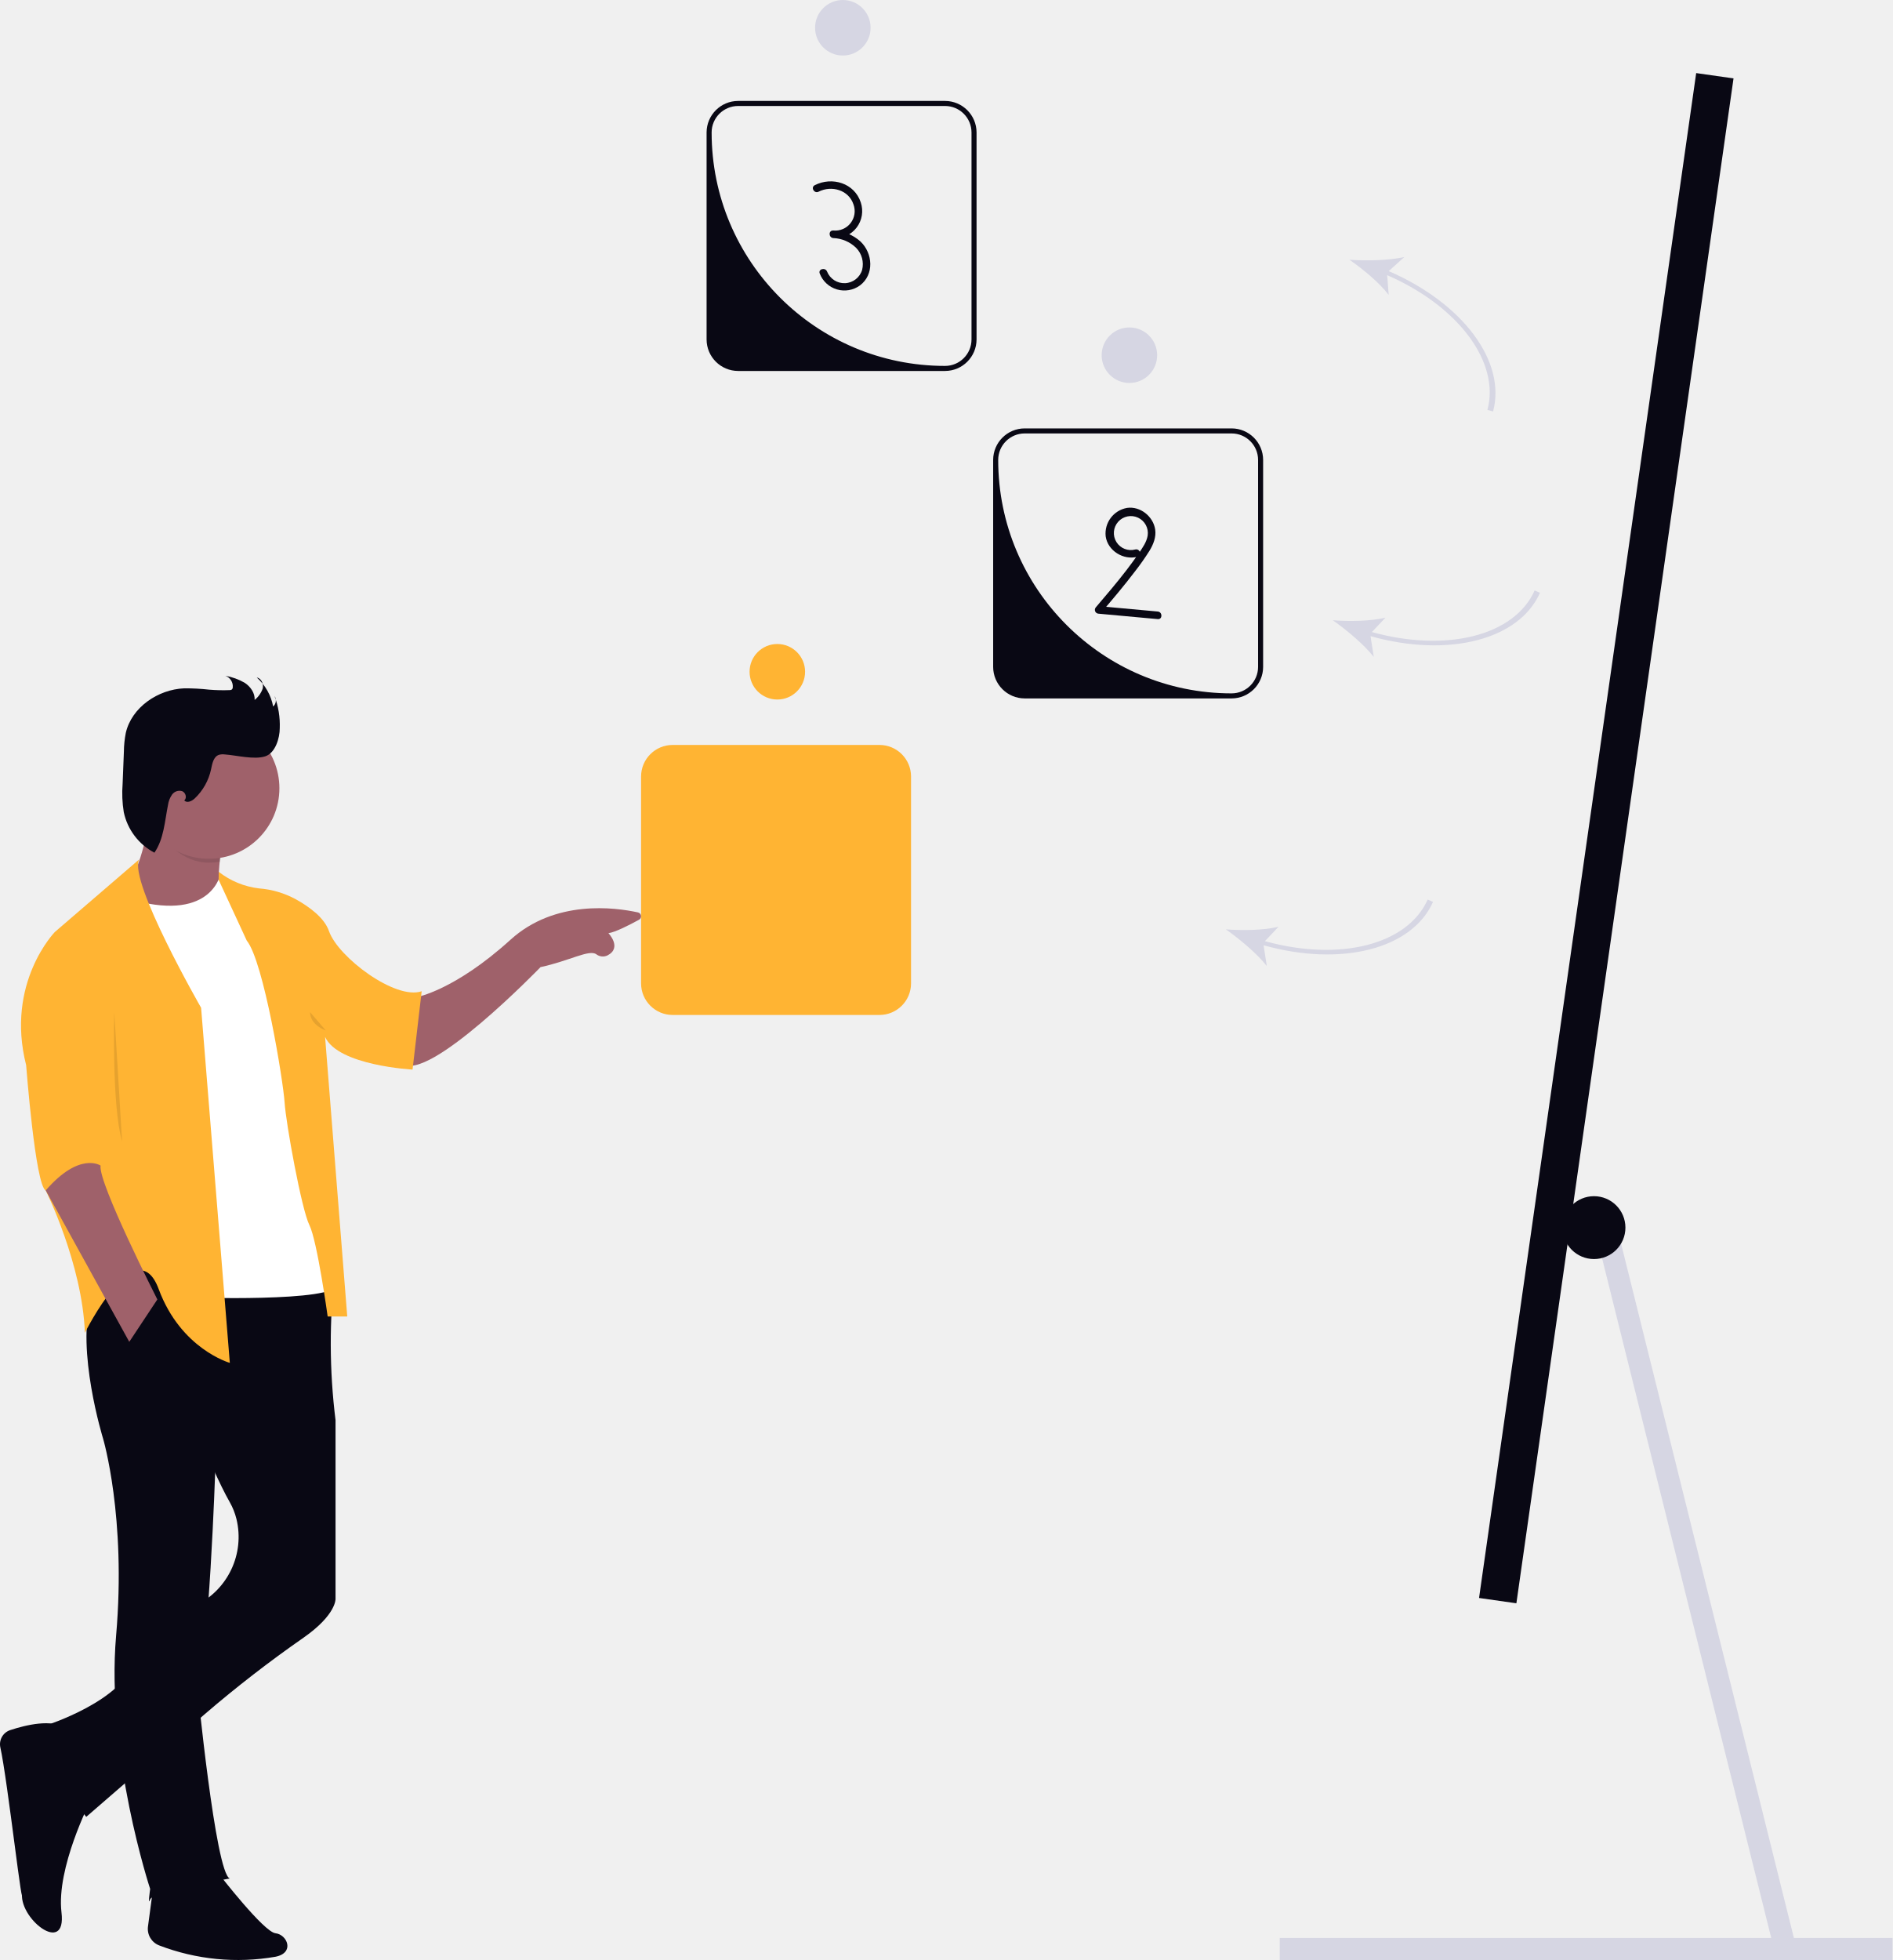
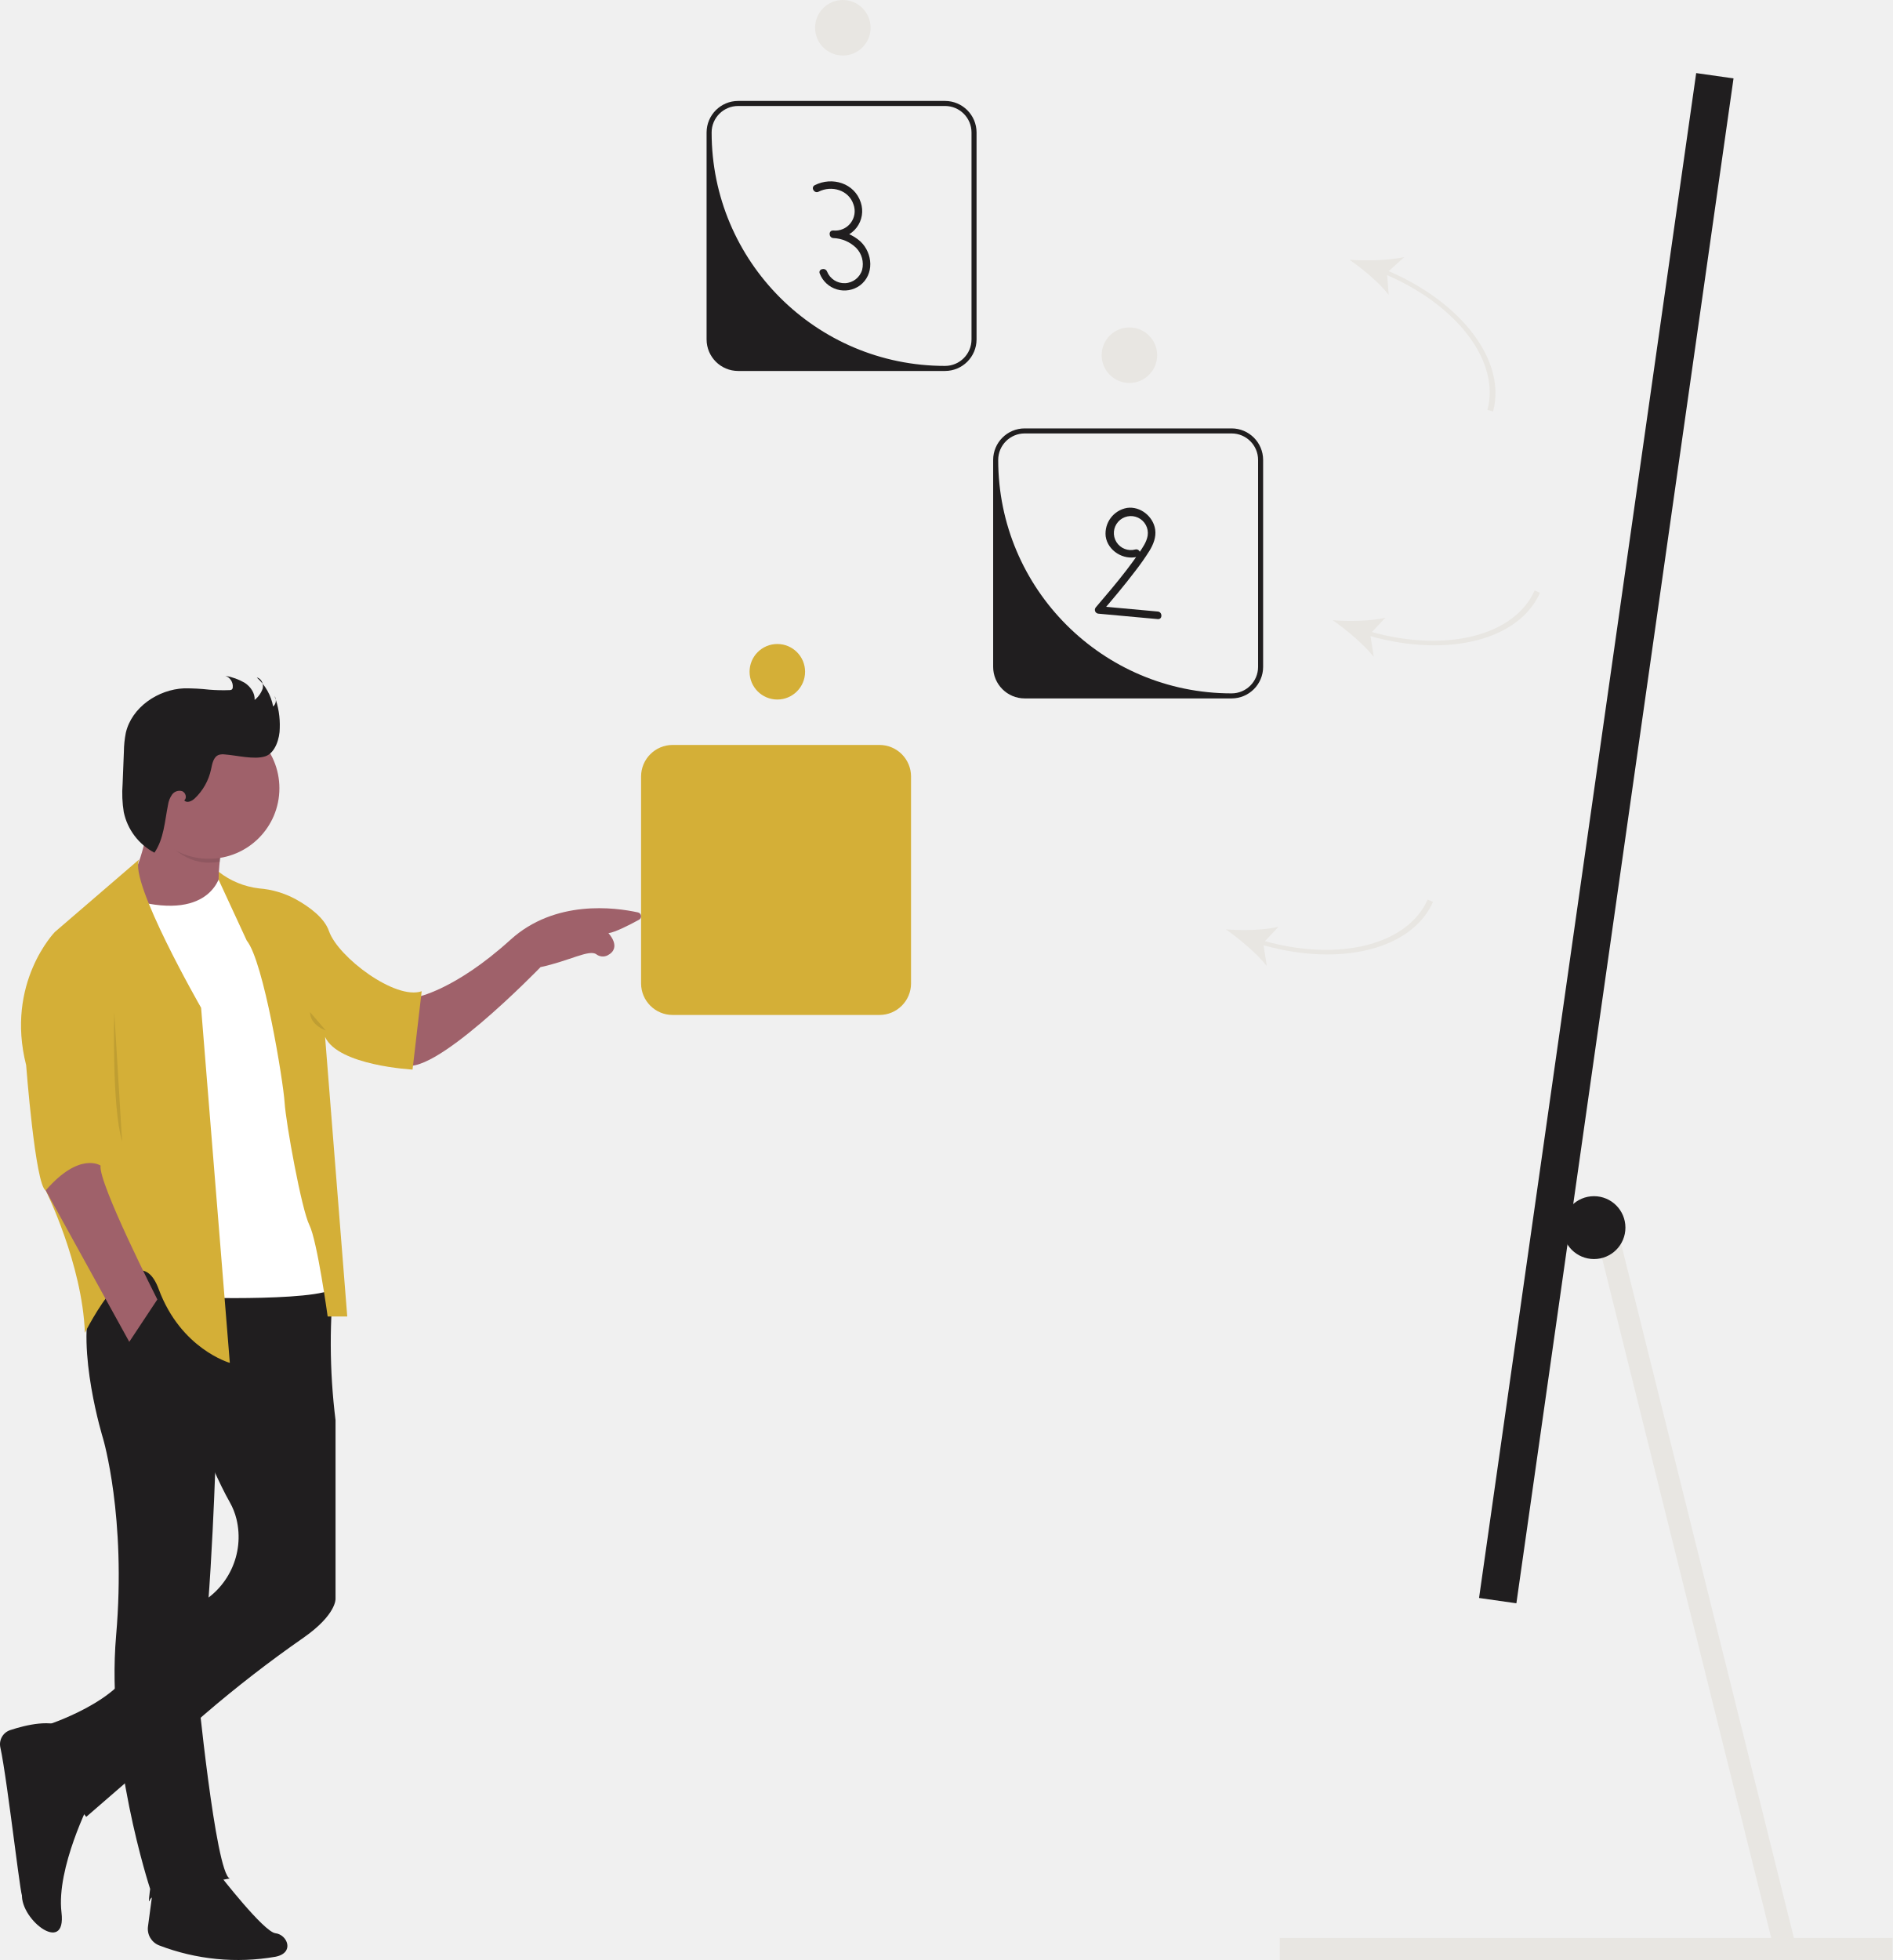
<svg xmlns="http://www.w3.org/2000/svg" width="740.981" height="767.246" viewBox="0 0 740.981 767.246" role="img" artist="Katerina Limpitsouni" source="https://undraw.co/">
  <g transform="translate(-440.646 -84.879)">
    <g transform="translate(691.645 336.975)">
      <path d="M492.805,145.7h81.007a12.363,12.363,0,0,0,12.346-12.346V52.346A12.363,12.363,0,0,0,573.812,40H492.805a12.363,12.363,0,0,0-12.346,12.346v81.009A12.363,12.363,0,0,0,492.805,145.7ZM573.812,41.975a10.372,10.372,0,0,1,10.372,10.371v81.009a10.372,10.372,0,0,1-10.372,10.372H517.069a34.636,34.636,0,0,1-34.636-34.636V52.346a10.372,10.372,0,0,1,10.372-10.372Z" transform="translate(-480.459 -0.485)" fill="#f2f2f2" />
-       <path d="M492.805,145.7h81.007a12.363,12.363,0,0,0,12.346-12.346V52.346A12.363,12.363,0,0,0,573.812,40H492.805a12.363,12.363,0,0,0-12.346,12.346v81.009A12.363,12.363,0,0,0,492.805,145.7Z" transform="translate(-480.459 -0.485)" fill="#ffb433" />
-       <ellipse cx="10.867" cy="10.867" rx="10.867" ry="10.867" transform="translate(42.477 0)" fill="#ffb433" />
+       <path d="M492.805,145.7h81.007a12.363,12.363,0,0,0,12.346-12.346V52.346A12.363,12.363,0,0,0,573.812,40H492.805a12.363,12.363,0,0,0-12.346,12.346v81.009A12.363,12.363,0,0,0,492.805,145.7Z" transform="translate(-480.459 -0.485)" fill="#D4AF37" />
+       <ellipse cx="10.867" cy="10.867" rx="10.867" ry="10.867" transform="translate(42.477 0)" fill="#D4AF37" />
    </g>
    <g transform="translate(829.494 213.059)">
-       <path d="M385.333,307.418H466.34a12.363,12.363,0,0,0,12.346-12.346V214.063a12.363,12.363,0,0,0-12.346-12.346H385.333a12.363,12.363,0,0,0-12.346,12.346V295.07A12.363,12.363,0,0,0,385.333,307.418ZM466.34,203.69a10.372,10.372,0,0,1,10.372,10.372v81.007a10.372,10.372,0,0,1-10.372,10.372h0a91.379,91.379,0,0,1-91.38-91.379h0a10.372,10.372,0,0,1,10.372-10.372h81.006Z" transform="translate(-372.987 -162.198)" fill="#090814" />
-       <ellipse cx="10.867" cy="10.867" rx="10.867" ry="10.867" transform="translate(42.477 0)" fill="#d6d6e3" />
-       <path d="M429.142,249.489a6.655,6.655,0,1,1,4.826-5.421c-.417,2.514-1.968,4.7-3.377,6.757-1.57,2.291-3.212,4.532-4.9,6.734-3.827,4.981-7.912,9.76-11.986,14.538a1.5,1.5,0,0,0,1.048,2.529l23.18,2.121c1.9.174,1.887-2.791,0-2.964l-23.18-2.121,1.048,2.529c4.489-5.266,8.972-10.541,13.151-16.058a97.31,97.31,0,0,0,5.737-8.152c1.513-2.493,2.66-5.339,2.224-8.3-.751-5.109-5.832-9.212-11.011-8.467a10.191,10.191,0,0,0-8.373,11.152c.814,5.648,6.986,9.419,12.405,7.978a1.483,1.483,0,0,0-.787-2.858h0Z" transform="translate(-373.474 -162.577)" fill="#090814" />
+       <path d="M385.333,307.418H466.34a12.363,12.363,0,0,0,12.346-12.346V214.063a12.363,12.363,0,0,0-12.346-12.346H385.333a12.363,12.363,0,0,0-12.346,12.346V295.07A12.363,12.363,0,0,0,385.333,307.418ZM466.34,203.69a10.372,10.372,0,0,1,10.372,10.372v81.007a10.372,10.372,0,0,1-10.372,10.372h0a91.379,91.379,0,0,1-91.38-91.379h0a10.372,10.372,0,0,1,10.372-10.372h81.006Z" transform="translate(-372.987 -162.198)" fill="#201E1F" />
+       <ellipse cx="10.867" cy="10.867" rx="10.867" ry="10.867" transform="translate(42.477 0)" fill="#E8E6E2" />
+       <path d="M429.142,249.489a6.655,6.655,0,1,1,4.826-5.421c-.417,2.514-1.968,4.7-3.377,6.757-1.57,2.291-3.212,4.532-4.9,6.734-3.827,4.981-7.912,9.76-11.986,14.538a1.5,1.5,0,0,0,1.048,2.529l23.18,2.121c1.9.174,1.887-2.791,0-2.964l-23.18-2.121,1.048,2.529c4.489-5.266,8.972-10.541,13.151-16.058a97.31,97.31,0,0,0,5.737-8.152c1.513-2.493,2.66-5.339,2.224-8.3-.751-5.109-5.832-9.212-11.011-8.467a10.191,10.191,0,0,0-8.373,11.152c.814,5.648,6.986,9.419,12.405,7.978a1.483,1.483,0,0,0-.787-2.858h0Z" transform="translate(-373.474 -162.577)" fill="#201E1F" />
    </g>
    <g transform="translate(717.295 84.879)">
-       <path d="M572.805,407.7h81.006a12.363,12.363,0,0,0,12.346-12.346V314.346A12.363,12.363,0,0,0,653.812,302H572.805a12.363,12.363,0,0,0-12.346,12.346v81.009A12.363,12.363,0,0,0,572.805,407.7Zm81.006-103.728a10.373,10.373,0,0,1,10.372,10.371v81.009a10.372,10.372,0,0,1-10.372,10.372h0a91.379,91.379,0,0,1-91.38-91.383h0A10.372,10.372,0,0,1,572.8,303.974Z" transform="translate(-560.459 -262.485)" fill="#090814" />
-       <ellipse cx="10.867" cy="10.867" rx="10.867" ry="10.867" transform="translate(42.476 0)" fill="#d6d6e3" />
-       <path d="M604.82,337.913c5.07-2.578,11.815-.692,13.668,5a7.609,7.609,0,0,1-7.92,10.189v2.964a13.525,13.525,0,0,1,8.974,3.849,9.135,9.135,0,0,1,2.331,8.58,7.279,7.279,0,0,1-13.741.667c-.7-1.746-3.573-.983-2.858.787a10.332,10.332,0,0,0,15.747,4.65c5.641-4.237,5.068-12.575.2-17.19a16.9,16.9,0,0,0-10.655-4.3c-1.919-.124-1.868,2.777,0,2.964a10.493,10.493,0,0,0,9.159-4.13,10.64,10.64,0,0,0,1.618-9.811c-2.455-7.575-11.211-10.231-18.019-6.768-1.7.865-.2,3.42,1.5,2.559h0Z" transform="translate(-560.971 -262.873)" fill="#090814" />
+       <path d="M572.805,407.7h81.006a12.363,12.363,0,0,0,12.346-12.346V314.346A12.363,12.363,0,0,0,653.812,302H572.805a12.363,12.363,0,0,0-12.346,12.346v81.009A12.363,12.363,0,0,0,572.805,407.7Zm81.006-103.728a10.373,10.373,0,0,1,10.372,10.371v81.009a10.372,10.372,0,0,1-10.372,10.372h0a91.379,91.379,0,0,1-91.38-91.383h0A10.372,10.372,0,0,1,572.8,303.974Z" transform="translate(-560.459 -262.485)" fill="#201E1F" />
+       <ellipse cx="10.867" cy="10.867" rx="10.867" ry="10.867" transform="translate(42.476 0)" fill="#E8E6E2" />
+       <path d="M604.82,337.913c5.07-2.578,11.815-.692,13.668,5a7.609,7.609,0,0,1-7.92,10.189v2.964a13.525,13.525,0,0,1,8.974,3.849,9.135,9.135,0,0,1,2.331,8.58,7.279,7.279,0,0,1-13.741.667c-.7-1.746-3.573-.983-2.858.787a10.332,10.332,0,0,0,15.747,4.65c5.641-4.237,5.068-12.575.2-17.19a16.9,16.9,0,0,0-10.655-4.3c-1.919-.124-1.868,2.777,0,2.964a10.493,10.493,0,0,0,9.159-4.13,10.64,10.64,0,0,0,1.618-9.811c-2.455-7.575-11.211-10.231-18.019-6.768-1.7.865-.2,3.42,1.5,2.559h0Z" transform="translate(-560.971 -262.873)" fill="#201E1F" />
    </g>
    <g transform="translate(-89.424 -88)">
-       <rect width="14.765" height="602.949" transform="matrix(-0.99, -0.141, 0.141, -0.99, 1123.775, 800.49)" fill="#090814" />
-       <rect width="239.934" height="8.613" transform="translate(1031.117 931.512)" fill="#d6d6e3" />
-       <path d="M127.7,367.87l71.218,286.1,8.318-2.215L136.018,365.67Z" transform="translate(1026.682 285.734)" fill="#d6d6e3" />
-       <circle cx="12.304" cy="12.304" r="12.304" transform="translate(1141.857 641.129)" fill="#090814" />
+       <rect width="14.765" height="602.949" transform="matrix(-0.99, -0.141, 0.141, -0.99, 1123.775, 800.49)" fill="#201E1F" />
+       <rect width="239.934" height="8.613" transform="translate(1031.117 931.512)" fill="#E8E6E2" />
+       <path d="M127.7,367.87l71.218,286.1,8.318-2.215L136.018,365.67Z" transform="translate(1026.682 285.734)" fill="#E8E6E2" />
+       <circle cx="12.304" cy="12.304" r="12.304" transform="translate(1141.857 641.129)" fill="#201E1F" />
    </g>
    <g transform="translate(440.646 349.416)">
      <path d="M770.517,302.971s14.822-2.556,36.8-22.489c17.389-15.766,40.844-12.666,49.888-10.678a1.544,1.544,0,0,1,.411,2.867c-3.656,2-9.322,4.922-11.978,5.255,0,0,5.478,5.667-.344,8.7a4.189,4.189,0,0,1-4.378-.422c-2.8-2.044-10.578,2.6-21.855,5.011,0,0-43.955,45.488-54.177,37.777Z" transform="translate(-607.425 -177.174)" fill="#9f616a" />
      <path d="M946.865,246.027s-4.089,17.377,0,29.644l-18.4,2.556-16.355-8.178V259.316s7.667-16.355,5.622-35.266Z" transform="translate(-859.45 -182.074)" fill="#9f616a" />
-       <path d="M994.316,585.888s-13.333,26.066-11.244,43.444-17.378,2.044-15.333-8.178c.433,12.374-5.722-43.333-8.6-56.377a5.822,5.822,0,0,1,3.866-6.789c6.145-2.022,16.433-4.5,21.6-.711C992.238,562.888,994.316,585.888,994.316,585.888Z" transform="translate(-959 -145.273)" fill="#090814" />
-       <path d="M917.513,608.743s17.378,22.488,21.978,23,7.667,7.667,0,9.2a85.931,85.931,0,0,1-45.555-4.444,6.956,6.956,0,0,1-4.367-7.4L892.5,607.21Z" transform="translate(-831.632 -139.507)" fill="#090814" />
-       <path d="M969.381,393.78,986.047,396a243.915,243.915,0,0,0,.2,58.588v70s.322,6.167-12.478,15.133a478.535,478.535,0,0,0-38.755,30L888.637,609.9s-18.4-22.489-15.844-35.777c0,0,30.666-9.711,34.755-25.555,2.344-9.067,14.233-16.666,23.966-21.444A29.8,29.8,0,0,0,947.459,493.3a26.08,26.08,0,0,0-2.611-6.567c-8.178-14.311-19.933-46.51-19.933-46.51L947.4,397.358Z" transform="translate(-854.877 -163.218)" fill="#090814" />
-       <path d="M951.245,634s-30.155,5.111-31.178,8.178,0-4.089,0-4.089-17.378-52.644-13.333-99.143-5.111-77.177-5.111-77.177-10.733-34.755-4.6-54.688,70.533-11.244,70.533-11.244-22.489,52.644-21.978,77.688c0,0-2.555,75.643-7.155,84.332C938.467,557.814,945.622,631.924,951.245,634Z" transform="translate(-861.276 -163.198)" fill="#090814" />
+       <path d="M994.316,585.888s-13.333,26.066-11.244,43.444-17.378,2.044-15.333-8.178c.433,12.374-5.722-43.333-8.6-56.377a5.822,5.822,0,0,1,3.866-6.789c6.145-2.022,16.433-4.5,21.6-.711C992.238,562.888,994.316,585.888,994.316,585.888Z" transform="translate(-959 -145.273)" fill="#201E1F" />
+       <path d="M917.513,608.743s17.378,22.488,21.978,23,7.667,7.667,0,9.2a85.931,85.931,0,0,1-45.555-4.444,6.956,6.956,0,0,1-4.367-7.4L892.5,607.21Z" transform="translate(-831.632 -139.507)" fill="#201E1F" />
+       <path d="M969.381,393.78,986.047,396a243.915,243.915,0,0,0,.2,58.588v70s.322,6.167-12.478,15.133a478.535,478.535,0,0,0-38.755,30L888.637,609.9s-18.4-22.489-15.844-35.777c0,0,30.666-9.711,34.755-25.555,2.344-9.067,14.233-16.666,23.966-21.444A29.8,29.8,0,0,0,947.459,493.3a26.08,26.08,0,0,0-2.611-6.567c-8.178-14.311-19.933-46.51-19.933-46.51L947.4,397.358Z" transform="translate(-854.877 -163.218)" fill="#201E1F" />
+       <path d="M951.245,634s-30.155,5.111-31.178,8.178,0-4.089,0-4.089-17.378-52.644-13.333-99.143-5.111-77.177-5.111-77.177-10.733-34.755-4.6-54.688,70.533-11.244,70.533-11.244-22.489,52.644-21.978,77.688c0,0-2.555,75.643-7.155,84.332C938.467,557.814,945.622,631.924,951.245,634Z" transform="translate(-861.276 -163.198)" fill="#201E1F" />
      <path d="M905.83,255.79s-3.067,18.889-33.733,10.733l20.4,155.364s59.288,2.044,58.777-5.111l-12.222-94.032Z" transform="translate(-819.404 -178.548)" fill="#fff" />
-       <path d="M842.2,255.33a31.633,31.633,0,0,0,15.789,6.5,35.921,35.921,0,0,1,14.511,4.311c5.255,2.944,11.111,7.222,12.889,12.433,3.578,10.222,26.066,27.088,36.288,23.511L918.1,332.751s-29.133-1.533-34.244-12.778l8.678,109.432h-7.667s-4.089-29.644-7.156-35.777-9.2-39.866-9.711-48.044-8.178-55.2-14.822-63.332L842.19,258.485Z" transform="translate(-756.576 -178.599)" fill="#ffb433" />
+       <path d="M842.2,255.33a31.633,31.633,0,0,0,15.789,6.5,35.921,35.921,0,0,1,14.511,4.311c5.255,2.944,11.111,7.222,12.889,12.433,3.578,10.222,26.066,27.088,36.288,23.511L918.1,332.751s-29.133-1.533-34.244-12.778l8.678,109.432h-7.667s-4.089-29.644-7.156-35.777-9.2-39.866-9.711-48.044-8.178-55.2-14.822-63.332L842.19,258.485Z" transform="translate(-756.576 -178.599)" fill="#D4AF37" />
      <path d="M913.388,238.974c.667-4.844-.667-7.867-1.278-13.544l29.133,21.977s-.7,2.967-1.233,7.311a27.78,27.78,0,0,1-4.444.356C925.454,255.074,918.177,247.174,913.388,238.974Z" transform="translate(-853.828 -181.92)" opacity="0.1" />
      <ellipse cx="27.6" cy="27.6" rx="27.6" ry="27.6" transform="translate(54.192 16.432)" fill="#9f616a" />
-       <path d="M952.173,201.6a32.24,32.24,0,0,0-2.051-12.6,3.148,3.148,0,0,1-.533,4.1,20.184,20.184,0,0,0-6.4-11.342c1.815.3,2.748,2.543,2.3,4.328a9.844,9.844,0,0,1-3.148,4.43c.154-2.7-1.631-5.22-3.887-6.7a23.32,23.32,0,0,0-7.589-2.748,4.4,4.4,0,0,1,2.913,4.512,1.261,1.261,0,0,1-.379.872,1.446,1.446,0,0,1-.862.226,66.028,66.028,0,0,1-7.968-.174,83.565,83.565,0,0,0-9.814-.523c-10.255.431-20.562,7.435-22.859,17.434a40.077,40.077,0,0,0-.749,7.363l-.5,12.624a46.147,46.147,0,0,0,.451,11.034A23.382,23.382,0,0,0,903.1,250.313c3.7-5.363,4.03-12.255,5.312-18.644a9.435,9.435,0,0,1,1.6-4.1,3.6,3.6,0,0,1,3.948-1.333c1.385.554,1.979,2.666.831,3.61,1.026,1.21,2.943.308,4.1-.769a22.028,22.028,0,0,0,6.389-11.414c.461-2.195.923-4.9,3.077-5.651a5.722,5.722,0,0,1,2.277-.154c4.492.308,11.517,2.164,15.865.738C950.491,211.282,952.173,205.385,952.173,201.6Z" transform="translate(-842.641 -181.07)" fill="#090814" />
-       <path d="M956.02,251l-32.966,28.366S903.632,299.3,911.81,331.5c0,0,3.578,47.022,7.667,49.066,0,0,14.311,28.622,15.333,55.71,0,0,20.189-40.633,28.889-17.122s27.855,28.888,27.855,28.888L980.309,309.032S951.931,259.644,956.02,251Z" transform="translate(-901.573 -179.08)" fill="#ffb433" />
+       <path d="M952.173,201.6a32.24,32.24,0,0,0-2.051-12.6,3.148,3.148,0,0,1-.533,4.1,20.184,20.184,0,0,0-6.4-11.342c1.815.3,2.748,2.543,2.3,4.328a9.844,9.844,0,0,1-3.148,4.43c.154-2.7-1.631-5.22-3.887-6.7a23.32,23.32,0,0,0-7.589-2.748,4.4,4.4,0,0,1,2.913,4.512,1.261,1.261,0,0,1-.379.872,1.446,1.446,0,0,1-.862.226,66.028,66.028,0,0,1-7.968-.174,83.565,83.565,0,0,0-9.814-.523c-10.255.431-20.562,7.435-22.859,17.434a40.077,40.077,0,0,0-.749,7.363l-.5,12.624a46.147,46.147,0,0,0,.451,11.034A23.382,23.382,0,0,0,903.1,250.313c3.7-5.363,4.03-12.255,5.312-18.644a9.435,9.435,0,0,1,1.6-4.1,3.6,3.6,0,0,1,3.948-1.333c1.385.554,1.979,2.666.831,3.61,1.026,1.21,2.943.308,4.1-.769a22.028,22.028,0,0,0,6.389-11.414c.461-2.195.923-4.9,3.077-5.651a5.722,5.722,0,0,1,2.277-.154c4.492.308,11.517,2.164,15.865.738C950.491,211.282,952.173,205.385,952.173,201.6Z" transform="translate(-842.641 -181.07)" fill="#201E1F" />
+       <path d="M956.02,251l-32.966,28.366S903.632,299.3,911.81,331.5c0,0,3.578,47.022,7.667,49.066,0,0,14.311,28.622,15.333,55.71,0,0,20.189-40.633,28.889-17.122s27.855,28.888,27.855,28.888L980.309,309.032S951.931,259.644,956.02,251Z" transform="translate(-901.573 -179.08)" fill="#D4AF37" />
      <path d="M956.806,358.931s-8.178-5.622-21.466,9.711l32.711,59.288,10.989-16.589S955.784,365.575,956.806,358.931Z" transform="translate(-917.435 -167.201)" fill="#9f616a" />
      <path d="M947.874,304.78s-1.022,36.8,3.067,50.6" transform="translate(-903.137 -173.105)" opacity="0.1" />
      <path d="M882.133,311.935S876,309.891,876,304.78" transform="translate(-754.596 -173.105)" opacity="0.1" />
    </g>
-     <path d="M213.069,311.743l6.9-4.454c-2.832,5.382-5.273,13.788-6.579,20.477-2.212-6.231-5.778-13.855-9.308-18.409l7.3,2.557c-4.5-30.012-21.411-51.558-40.78-51.558v-2.285C190.837,258.071,208.478,280.519,213.069,311.743Z" transform="matrix(-0.407, 0.914, -0.914, -0.407, 1307.025, 387.041)" fill="#d6d6e3" />
-     <path d="M42.462,16.023l6.905,4.454C46.535,15.1,44.094,6.689,42.788,0,40.576,6.231,37.01,13.855,33.48,18.409l7.3-2.557C36.28,45.865,19.369,67.411,0,67.411V69.7C20.23,69.7,37.871,47.248,42.462,16.023Z" transform="matrix(0.259, -0.966, 0.966, 0.259, 957.896, 227.883)" fill="#d6d6e3" />
-     <path d="M213.069,311.743l6.9-4.454c-2.832,5.382-5.273,13.788-6.579,20.477-2.212-6.231-5.778-13.855-9.308-18.409l7.3,2.557c-4.5-30.012-21.411-51.558-40.78-51.558v-2.285C190.837,258.071,208.478,280.519,213.069,311.743Z" transform="matrix(-0.407, 0.914, -0.914, -0.407, 1348.9, 266.041)" fill="#d6d6e3" />
+     <path d="M213.069,311.743l6.9-4.454c-2.832,5.382-5.273,13.788-6.579,20.477-2.212-6.231-5.778-13.855-9.308-18.409l7.3,2.557c-4.5-30.012-21.411-51.558-40.78-51.558v-2.285C190.837,258.071,208.478,280.519,213.069,311.743Z" transform="matrix(-0.407, 0.914, -0.914, -0.407, 1307.025, 387.041)" fill="#E8E6E2" />
+     <path d="M42.462,16.023l6.905,4.454C46.535,15.1,44.094,6.689,42.788,0,40.576,6.231,37.01,13.855,33.48,18.409l7.3-2.557C36.28,45.865,19.369,67.411,0,67.411V69.7C20.23,69.7,37.871,47.248,42.462,16.023Z" transform="matrix(0.259, -0.966, 0.966, 0.259, 957.896, 227.883)" fill="#E8E6E2" />
+     <path d="M213.069,311.743l6.9-4.454c-2.832,5.382-5.273,13.788-6.579,20.477-2.212-6.231-5.778-13.855-9.308-18.409l7.3,2.557c-4.5-30.012-21.411-51.558-40.78-51.558v-2.285C190.837,258.071,208.478,280.519,213.069,311.743Z" transform="matrix(-0.407, 0.914, -0.914, -0.407, 1348.9, 266.041)" fill="#E8E6E2" />
  </g>
</svg>
